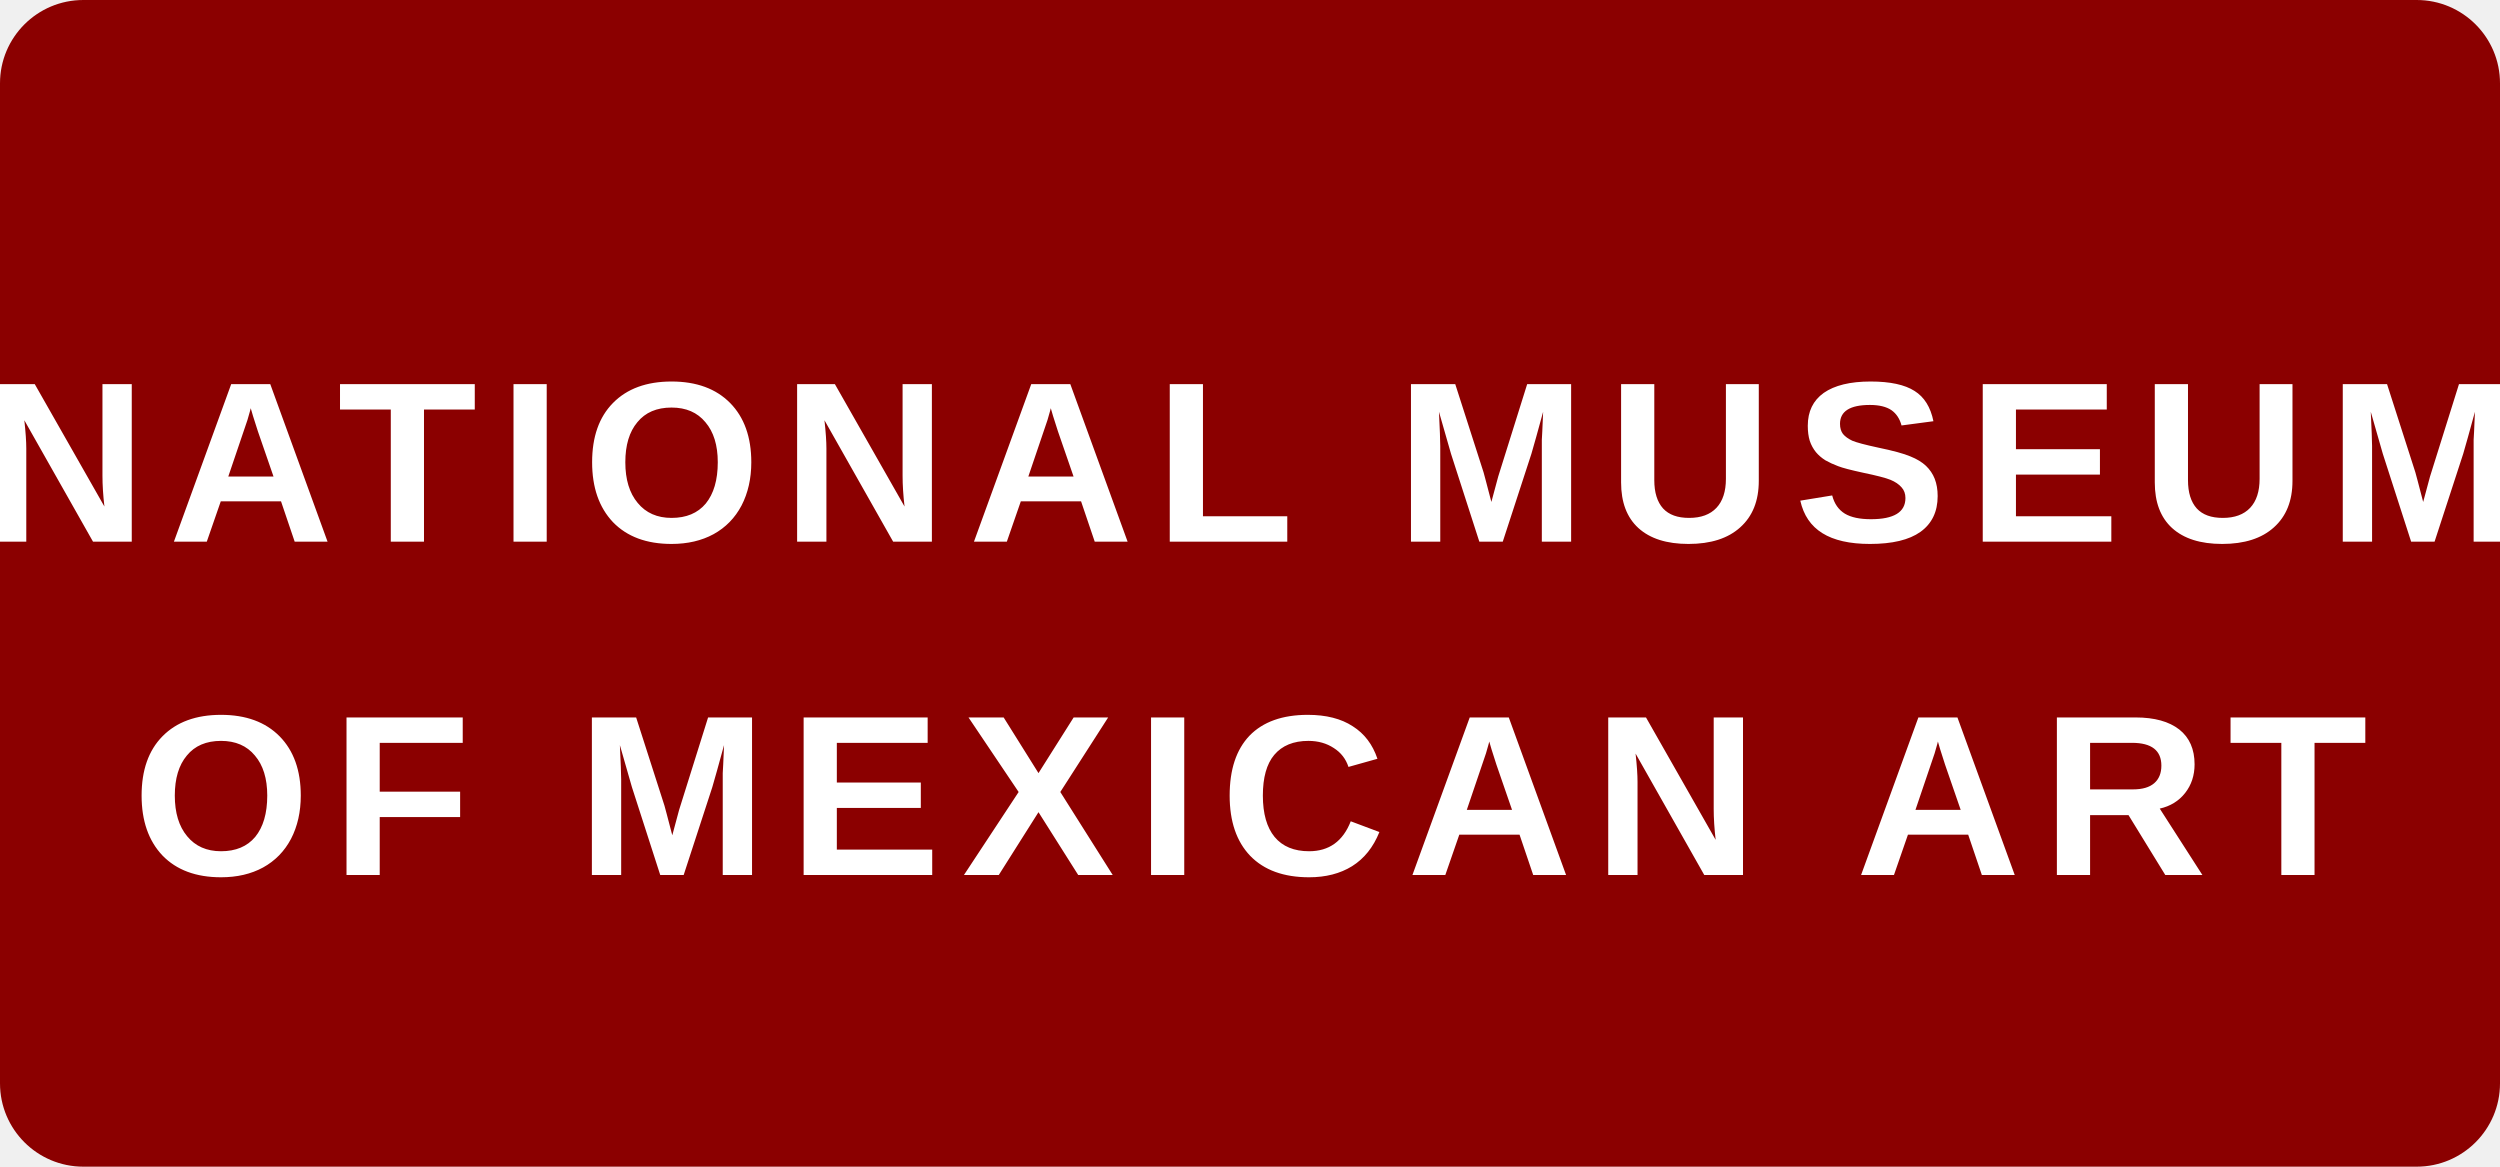
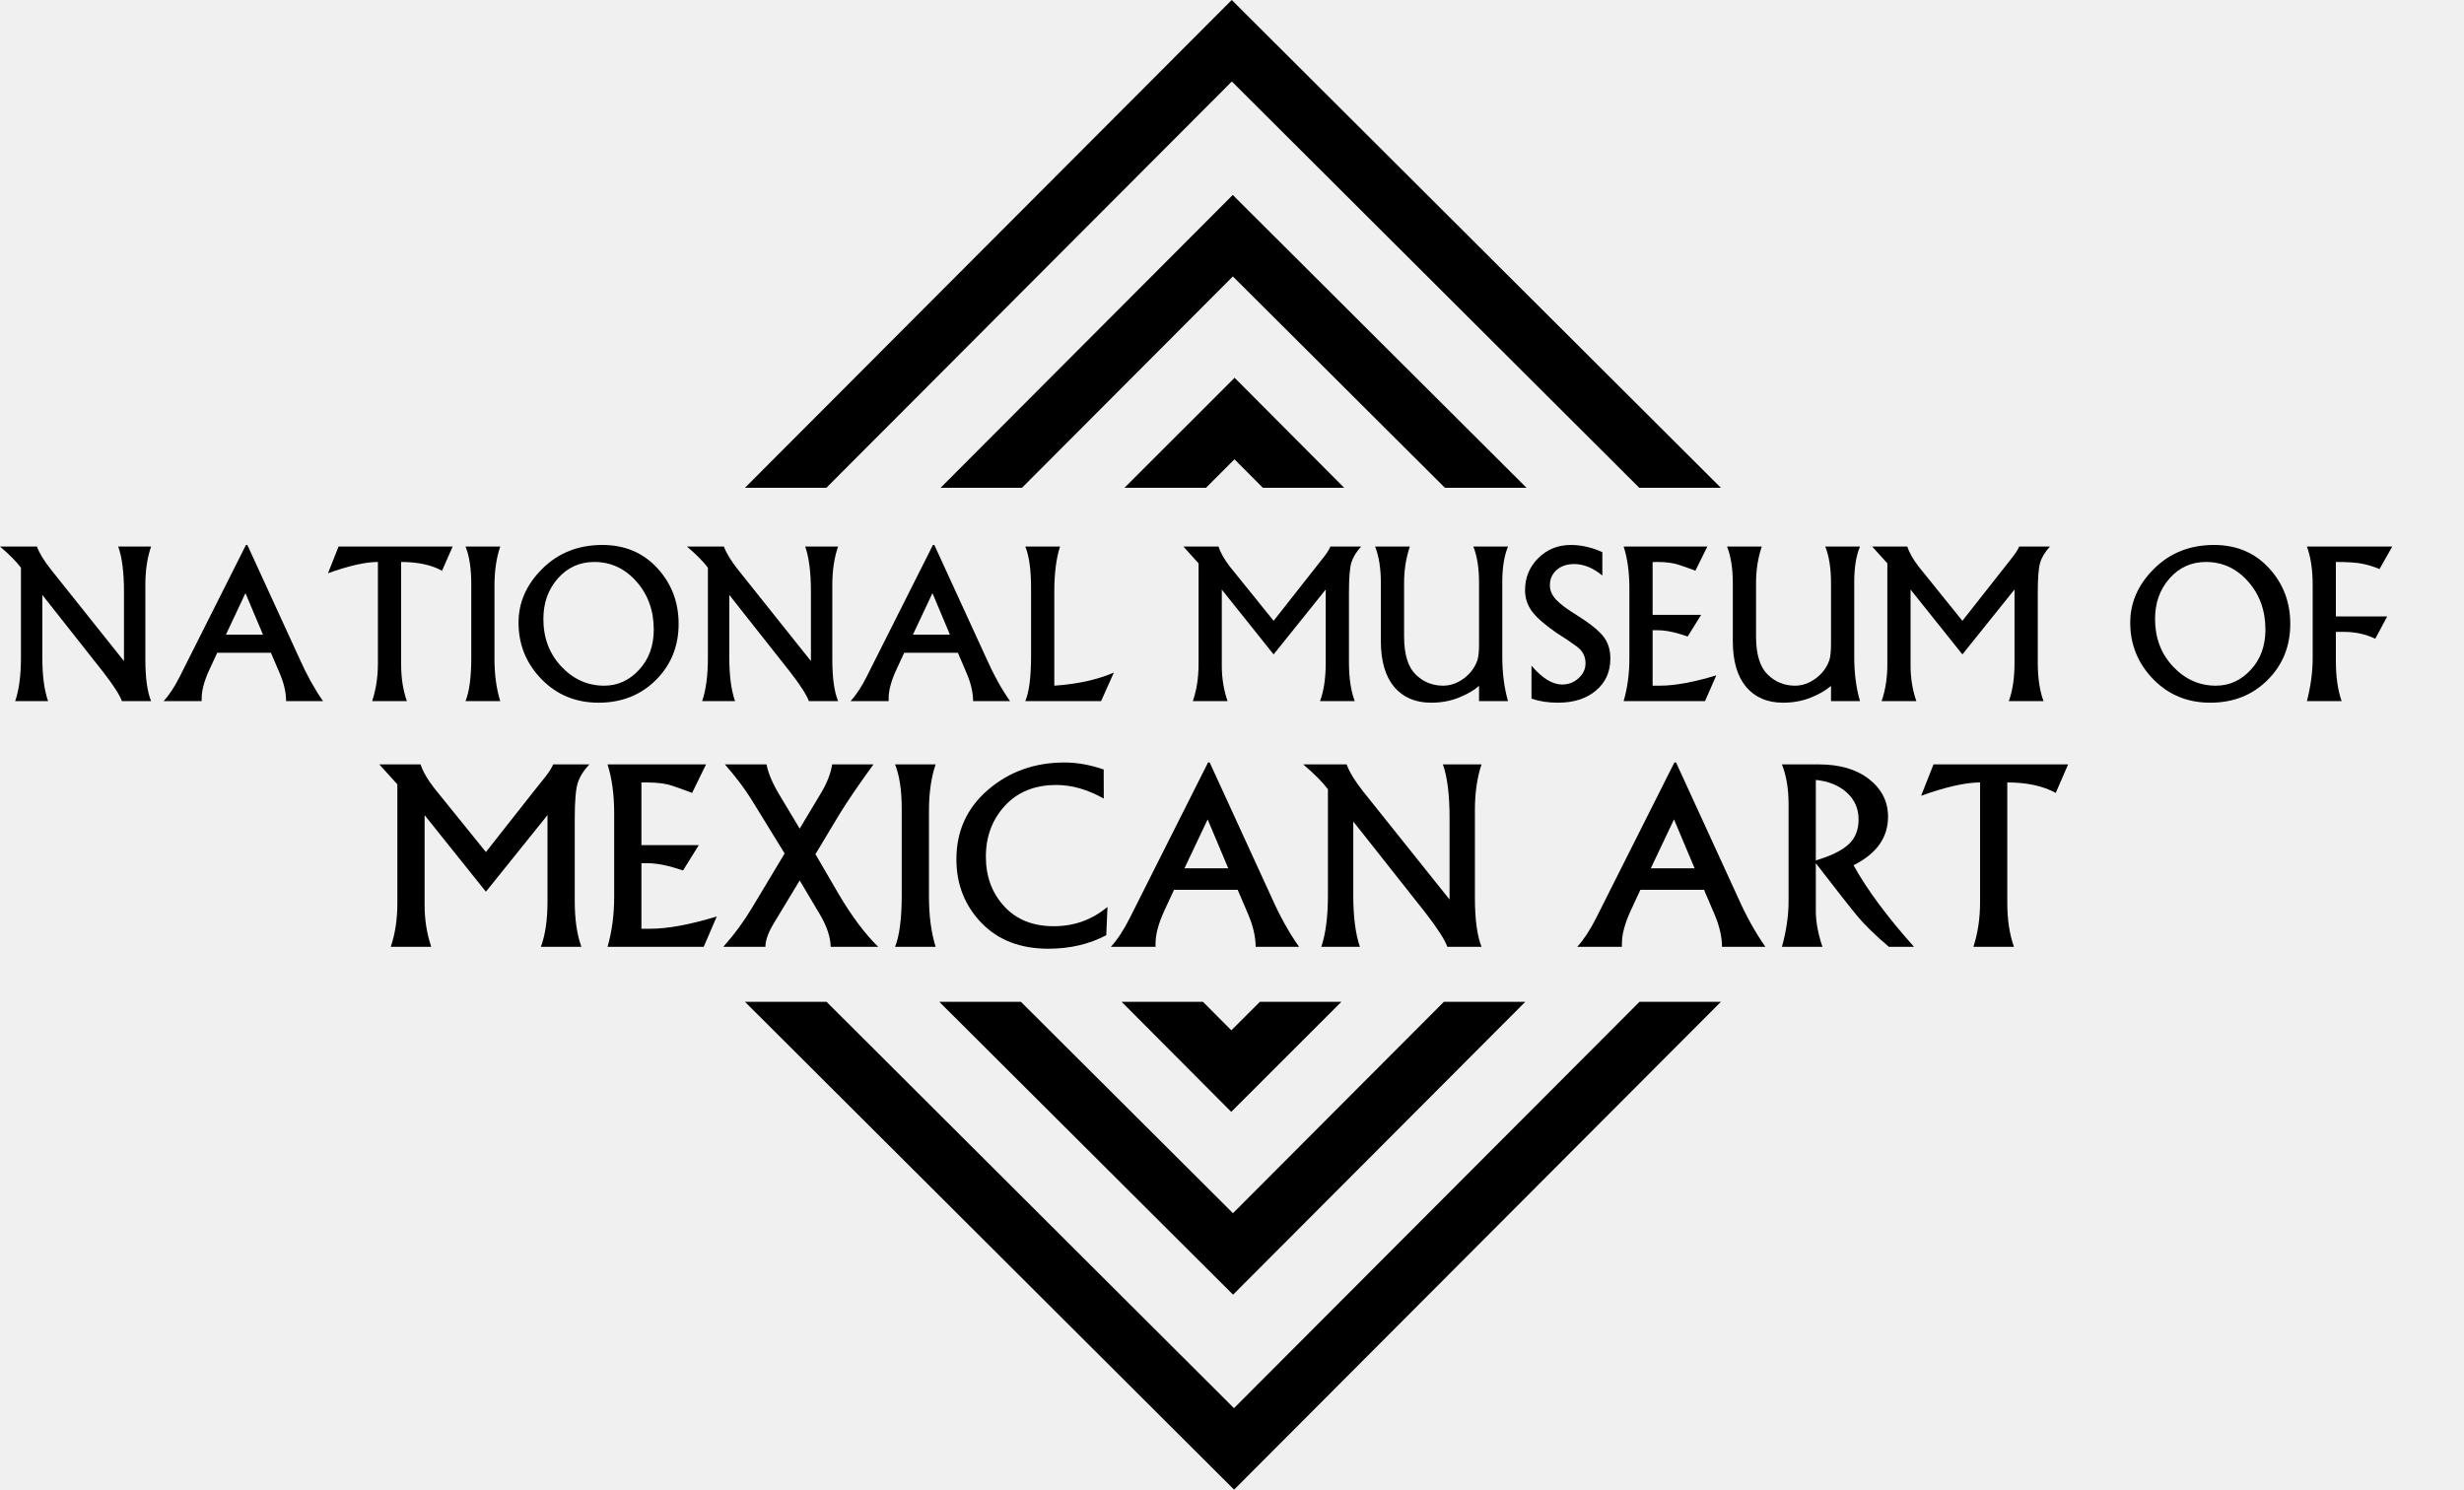
- <svg xmlns="http://www.w3.org/2000/svg" width="120" height="56" viewBox="0 0 120 56">
-   <rect width="120" height="56" rx="4" fill="#8B0000" />
-   <text x="60" y="26" text-anchor="middle" font-family="'Helvetica Neue', Arial, sans-serif" font-weight="700" font-size="11" fill="#ffffff" letter-spacing="1">NATIONAL MUSEUM</text>
-   <text x="60" y="42" text-anchor="middle" font-family="'Helvetica Neue', Arial, sans-serif" font-weight="700" font-size="11" fill="#ffffff" letter-spacing="1">OF MEXICAN ART</text>
+ <svg xmlns="http://www.w3.org/2000/svg" width="172" height="104" viewBox="0 0 172 104" fill="none">
+   <path d="M85.983 0L84.562 1.423L52 34.058H57.682C65.393 26.33 83.934 7.747 85.989 5.688C88.014 7.708 106.308 25.954 114.432 34.058H120.128L85.983 0ZM84.634 15.035L65.654 34.058H71.336C76.094 29.289 84.344 21.019 86.061 19.299C87.746 20.979 95.9 29.109 100.865 34.058H106.562L86.053 13.611L84.634 15.035ZM84.757 27.797L78.491 34.058H84.182C84.92 33.32 85.635 32.605 86.174 32.066C86.704 32.599 87.417 33.312 88.157 34.058H93.835L86.18 26.374L84.757 27.797Z" fill="currentColor" />
+   <path d="M0 38.158H2.577C2.741 38.607 3.066 39.142 3.554 39.76L8.662 46.165H8.654V41.306C8.654 39.956 8.52 38.907 8.252 38.158H10.547C10.28 38.932 10.146 39.831 10.146 40.856V46.025C10.146 47.322 10.28 48.295 10.547 48.947H8.509C8.358 48.525 7.926 47.852 7.208 46.924L2.951 41.531H2.955V45.912C2.955 47.17 3.089 48.182 3.356 48.947H1.06C1.328 48.174 1.462 47.163 1.462 45.912V39.634C1.139 39.202 0.651 38.711 0 38.158Z" fill="currentColor" />
+   <path d="M22.549 48.947H19.981H19.971C19.971 48.347 19.821 47.692 19.517 46.986L18.912 45.575H15.162L14.588 46.818C14.249 47.566 14.078 48.21 14.078 48.751C14.078 48.814 14.078 48.881 14.078 48.947H11.424C11.814 48.519 12.185 47.954 12.542 47.248L17.169 38.047H17.266L20.919 46.011C21.412 47.12 21.955 48.098 22.549 48.947ZM18.358 44.307V44.311L17.134 41.409L15.77 44.311V44.307H18.358Z" fill="currentColor" />
+   <path d="M22.896 40.021L23.633 38.158H31.597L30.857 39.845C30.106 39.437 29.154 39.234 28.001 39.234V46.364C28.001 47.341 28.135 48.202 28.403 48.947H25.979C26.245 48.135 26.38 47.263 26.38 46.327V39.234C25.523 39.234 24.361 39.495 22.896 40.021Z" fill="currentColor" />
+   <path d="M32.496 48.947C32.763 48.286 32.897 47.275 32.897 45.912V40.792C32.897 39.691 32.763 38.814 32.496 38.158H34.92C34.653 38.932 34.517 39.845 34.517 40.898V45.989C34.517 47.108 34.653 48.094 34.92 48.947H32.496Z" fill="currentColor" />
+   <path d="M36.196 43.468C36.196 42.057 36.75 40.804 37.86 39.704C38.976 38.598 40.371 38.047 42.046 38.047C43.611 38.047 44.888 38.584 45.881 39.661C46.873 40.737 47.371 42.036 47.371 43.552C47.371 45.116 46.84 46.424 45.783 47.477C44.73 48.531 43.394 49.059 41.779 49.059C40.193 49.059 38.865 48.511 37.797 47.415C36.729 46.313 36.196 45 36.196 43.468ZM37.93 43.216C37.93 44.538 38.35 45.645 39.188 46.539C40.026 47.425 41.021 47.871 42.173 47.871C43.119 47.871 43.932 47.502 44.609 46.763C45.295 46.025 45.636 45.091 45.636 43.958C45.636 42.632 45.233 41.511 44.428 40.601C43.622 39.69 42.642 39.234 41.484 39.234C40.464 39.234 39.617 39.618 38.942 40.382C38.267 41.145 37.93 42.09 37.93 43.216Z" fill="currentColor" />
+   <path d="M47.954 38.158H50.531C50.696 38.607 51.021 39.142 51.507 39.76L56.617 46.165H56.607V41.306C56.607 39.956 56.473 38.907 56.206 38.158H58.502C58.234 38.932 58.1 39.831 58.1 40.856V46.025C58.1 47.322 58.234 48.295 58.502 48.947H56.463C56.313 48.525 55.879 47.852 55.164 46.924L50.904 41.531H50.909V45.912C50.909 47.17 51.042 48.182 51.309 48.947H49.014C49.281 48.174 49.415 47.163 49.415 45.912V39.634H49.415C49.093 39.202 48.605 38.711 47.954 38.158Z" fill="currentColor" />
+   <path d="M70.504 48.947H67.934H67.927C67.927 48.347 67.774 47.692 67.469 46.986L66.867 45.575H63.117L62.542 46.818C62.202 47.566 62.032 48.21 62.032 48.751C62.032 48.814 62.032 48.881 62.032 48.947H59.378C59.767 48.519 60.139 47.954 60.495 47.248L65.124 38.047H65.222L68.874 46.011C69.365 47.12 69.908 48.098 70.504 48.947ZM66.311 44.307V44.311L65.09 41.409L63.726 44.311V44.307H66.311Z" fill="currentColor" />
+   <path d="M71.572 38.158H73.997C73.73 38.972 73.596 40.024 73.596 41.309V47.871C75.206 47.763 76.591 47.458 77.754 46.956L76.863 48.947H71.572C71.84 48.314 71.974 47.261 71.974 45.786V41.045C71.974 39.785 71.84 38.823 71.572 38.158Z" fill="currentColor" />
+   <path d="M82.608 38.158H85.057C85.195 38.584 85.466 39.058 85.865 39.577L88.905 43.342L91.756 39.718C91.99 39.428 92.213 39.144 92.426 38.868C92.641 38.591 92.789 38.355 92.867 38.158H95.015C94.671 38.533 94.444 38.907 94.33 39.283C94.22 39.656 94.164 40.369 94.164 41.417V46.25C94.164 47.325 94.298 48.224 94.566 48.947H92.144C92.409 48.252 92.543 47.353 92.543 46.25V41.156L88.905 45.688L85.281 41.156H85.288V46.475C85.288 47.35 85.422 48.174 85.689 48.947H83.265C83.532 48.187 83.666 47.325 83.666 46.362V39.331L82.608 38.158Z" fill="currentColor" />
+   <path d="M95.99 38.158H98.415C98.147 38.95 98.013 39.796 98.013 40.699V44.423C98.013 45.664 98.278 46.549 98.806 47.076C99.34 47.606 99.983 47.871 100.737 47.871C101.235 47.871 101.715 47.705 102.174 47.372C102.632 47.034 102.949 46.609 103.129 46.096C103.207 45.861 103.245 45.479 103.245 44.952V40.706C103.245 39.672 103.113 38.823 102.846 38.158H105.268C105.003 38.791 104.867 39.621 104.867 40.645V45.834C104.867 46.996 105.003 48.033 105.268 48.947H103.245V47.886C102.878 48.207 102.4 48.48 101.814 48.711C101.234 48.942 100.593 49.059 99.898 49.059C98.802 49.059 97.94 48.689 97.318 47.956C96.702 47.214 96.391 46.151 96.391 44.76V40.688C96.391 39.681 96.257 38.837 95.99 38.158Z" fill="currentColor" />
+   <path d="M106.906 46.475C107.653 47.352 108.363 47.79 109.042 47.79C109.487 47.79 109.872 47.643 110.195 47.347C110.519 47.052 110.678 46.707 110.678 46.307C110.678 45.831 110.48 45.445 110.083 45.149C109.685 44.852 109.207 44.528 108.649 44.182C107.843 43.624 107.277 43.13 106.949 42.694C106.622 42.252 106.456 41.758 106.456 41.211C106.456 40.322 106.765 39.575 107.377 38.966C107.996 38.352 108.756 38.047 109.66 38.047C110.011 38.047 110.374 38.088 110.75 38.173C111.129 38.257 111.495 38.383 111.852 38.552V40.181C111.204 39.646 110.55 39.379 109.89 39.379C109.381 39.379 108.969 39.52 108.654 39.799C108.346 40.08 108.19 40.43 108.19 40.851C108.19 41.228 108.34 41.568 108.636 41.879C108.931 42.187 109.401 42.539 110.052 42.937C110.935 43.489 111.547 43.975 111.893 44.398C112.241 44.813 112.412 45.343 112.412 45.983C112.412 46.905 112.075 47.65 111.401 48.216C110.733 48.778 109.851 49.059 108.753 49.059C108.074 49.059 107.459 48.965 106.906 48.778V46.475Z" fill="currentColor" />
+   <path d="M113.338 38.158H119.181L118.347 39.845C117.995 39.709 117.62 39.576 117.217 39.442C116.821 39.304 116.311 39.234 115.69 39.234L115.361 39.243V42.928H118.747L117.808 44.437C116.982 44.147 116.292 44.002 115.732 44.002H115.361V47.871H115.859C116.916 47.871 118.232 47.629 119.807 47.149L119.021 48.947H113.338C113.604 48.033 113.739 47.05 113.739 45.997V41.066C113.739 39.947 113.604 38.978 113.338 38.158Z" fill="currentColor" />
+   <path d="M120.558 38.158H122.982C122.715 38.95 122.581 39.796 122.581 40.699V44.423C122.581 45.664 122.845 46.549 123.374 47.076C123.906 47.606 124.55 47.871 125.304 47.871C125.803 47.871 126.283 47.705 126.739 47.372C127.201 47.034 127.517 46.609 127.696 46.096C127.773 45.861 127.814 45.479 127.814 44.952V40.706C127.814 39.672 127.679 38.823 127.413 38.158H129.836C129.569 38.791 129.435 39.621 129.435 40.645V45.834C129.435 46.996 129.569 48.033 129.836 48.947H127.814V47.886C127.444 48.207 126.969 48.48 126.381 48.711C125.802 48.942 125.162 49.059 124.464 49.059C123.369 49.059 122.508 48.689 121.887 47.956C121.269 47.214 120.959 46.151 120.959 44.76V40.688C120.959 39.681 120.823 38.837 120.558 38.158Z" fill="currentColor" />
+   <path d="M130.687 38.158H133.137C133.278 38.584 133.546 39.058 133.947 39.577L136.985 43.342L139.838 39.718C140.069 39.428 140.294 39.144 140.507 38.868C140.723 38.591 140.869 38.355 140.949 38.158H143.096C142.754 38.533 142.524 38.907 142.415 39.283C142.3 39.656 142.247 40.369 142.247 41.417V46.25C142.247 47.325 142.38 48.224 142.648 48.947H140.223C140.488 48.252 140.624 47.353 140.624 46.25V41.156L136.985 45.688L133.363 41.156H133.368V46.475C133.368 47.35 133.503 48.174 133.769 48.947H131.346C131.612 48.187 131.747 47.325 131.747 46.362V39.331H131.749L130.687 38.158Z" fill="currentColor" />
+   <path d="M148.701 43.468C148.701 42.057 149.258 40.804 150.367 39.704C151.48 38.598 152.875 38.047 154.549 38.047C156.115 38.047 157.394 38.584 158.384 39.661C159.378 40.737 159.873 42.036 159.873 43.552C159.873 45.116 159.346 46.424 158.286 47.477C157.232 48.531 155.898 49.059 154.283 49.059C152.695 49.059 151.37 48.511 150.303 47.415C149.235 46.313 148.701 45 148.701 43.468ZM150.434 43.216C150.434 44.538 150.853 45.645 151.693 46.539C152.529 47.425 153.525 47.871 154.677 47.871C155.623 47.871 156.435 47.502 157.115 46.763C157.799 46.025 158.139 45.091 158.139 43.958C158.139 42.632 157.737 41.511 156.932 40.601C156.127 39.69 155.145 39.234 153.988 39.234C152.969 39.234 152.12 39.618 151.446 40.382C150.771 41.145 150.434 42.09 150.434 43.216Z" fill="currentColor" />
+   <path d="M161.036 48.947C161.303 47.898 161.437 46.9 161.437 45.954V40.842C161.437 39.788 161.303 38.893 161.036 38.158H166.992L166.101 39.732C165.702 39.561 165.305 39.437 164.909 39.359C164.512 39.276 163.895 39.234 163.056 39.234V39.243V43.039H166.638L165.804 44.597C165.145 44.275 164.414 44.114 163.604 44.114H163.056V46.151C163.056 47.275 163.194 48.207 163.46 48.947H161.036Z" fill="currentColor" />
+   <path d="M26.477 53.367H29.357C29.524 53.87 29.847 54.428 30.325 55.041L33.919 59.487L37.29 55.207C37.568 54.865 37.834 54.53 38.09 54.205C38.345 53.878 38.519 53.599 38.614 53.367H41.137C40.726 53.809 40.453 54.251 40.321 54.694C40.187 55.136 40.12 55.976 40.12 57.215V62.92C40.12 64.19 40.275 65.252 40.584 66.103H37.754C38.064 65.285 38.219 64.224 38.219 62.92V56.908H38.217L33.919 62.255L29.638 56.908H29.64V63.185C29.64 64.219 29.794 65.19 30.104 66.103H27.274C27.583 65.207 27.738 64.19 27.738 63.053V54.751H27.73L26.477 53.367Z" fill="currentColor" />
+   <path d="M42.409 53.367H49.286L48.313 55.357C47.898 55.197 47.451 55.036 46.976 54.876C46.505 54.709 45.902 54.627 45.165 54.627H44.775V59.005H48.777L47.68 60.774C46.7 60.436 45.879 60.266 45.215 60.266H44.775V64.843H45.364C46.614 64.843 48.172 64.554 50.037 63.981L49.122 66.103H42.409C42.718 65.026 42.873 63.865 42.873 62.621V56.8C42.873 55.478 42.718 54.334 42.409 53.367Z" fill="currentColor" />
+   <path d="M50.491 66.103C51.271 65.225 51.942 64.309 52.507 63.359L54.772 59.585H54.771L52.487 55.871C52 55.081 51.371 54.246 50.602 53.367H53.506C53.633 53.998 53.93 54.699 54.396 55.473L55.817 57.844H55.826L57.262 55.449C57.71 54.719 57.987 54.025 58.092 53.367H60.971C59.893 54.853 59.095 56.022 58.582 56.874L56.922 59.635H56.922L58.544 62.422C59.469 63.986 60.389 65.212 61.303 66.103H57.987C57.97 65.418 57.723 64.672 57.247 63.865L55.827 61.477H55.818L54.035 64.429C53.63 65.092 53.429 65.65 53.429 66.103H50.491Z" fill="currentColor" />
+   <path d="M62.481 66.103C62.791 65.323 62.945 64.129 62.945 62.521V56.475C62.945 55.178 62.791 54.141 62.481 53.367H65.311C65.001 54.279 64.847 55.357 64.847 56.601V62.612C64.847 63.934 65.001 65.097 65.311 66.103H62.481Z" fill="currentColor" />
+   <path d="M77.044 53.723L77.049 55.755C75.926 55.12 74.823 54.804 73.739 54.804C72.234 54.804 71.036 55.288 70.146 56.255C69.261 57.221 68.819 58.405 68.819 59.81C68.819 61.191 69.244 62.345 70.096 63.272C70.947 64.202 72.102 64.665 73.561 64.665C74.977 64.665 76.226 64.216 77.309 63.317L77.223 65.291C76.034 65.921 74.686 66.236 73.18 66.236C71.221 66.236 69.659 65.63 68.497 64.419C67.341 63.21 66.762 61.733 66.762 59.991C66.762 58.023 67.498 56.407 68.969 55.141C70.446 53.87 72.228 53.234 74.314 53.234C75.188 53.234 76.098 53.396 77.044 53.723Z" fill="currentColor" />
+   <path d="M90.679 66.103H87.65C87.65 65.396 87.47 64.625 87.11 63.789L86.398 62.123H81.954L81.271 63.59C80.867 64.475 80.664 65.235 80.664 65.87C80.664 65.949 80.664 66.025 80.664 66.103H77.544C78.003 65.6 78.443 64.931 78.862 64.096L84.327 53.234H84.443L88.754 62.637C89.335 63.948 89.977 65.102 90.679 66.103ZM85.742 60.62V60.63L84.3 57.206L82.678 60.63V60.62H85.742Z" fill="currentColor" />
+   <path d="M90.971 53.367H94.001C94.195 53.897 94.579 54.528 95.155 55.257L101.201 62.819H101.187V57.081C101.187 55.489 101.032 54.251 100.722 53.367H103.419C103.112 54.279 102.956 55.34 102.956 56.551V62.654C102.956 64.185 103.112 65.335 103.419 66.103H101.032C100.855 65.605 100.343 64.81 99.495 63.715L94.462 57.348H94.466V62.521C94.466 64.008 94.62 65.202 94.929 66.103H92.232C92.542 65.19 92.696 63.996 92.696 62.521V55.108H92.701C92.317 54.599 91.742 54.02 90.971 53.367Z" fill="currentColor" />
+   <path d="M123.232 66.103H120.203C120.203 65.396 120.024 64.625 119.664 63.789L118.951 62.123H114.507L113.825 63.59C113.42 64.475 113.219 65.235 113.219 65.87C113.219 65.949 113.219 66.025 113.219 66.103H110.099C110.557 65.6 110.996 64.931 111.417 64.096L116.88 53.234H116.998L121.309 62.637C121.889 63.948 122.531 65.102 123.232 66.103ZM118.296 60.62V60.63L116.853 57.206L115.231 60.63V60.62H118.296Z" fill="currentColor" />
+   <path d="M124.388 66.103C124.697 64.986 124.852 63.925 124.852 62.92V56.152C124.852 55.074 124.697 54.146 124.388 53.367H126.963C128.43 53.367 129.601 53.712 130.48 54.403C131.357 55.094 131.795 55.968 131.795 57.023C131.795 58.477 130.992 59.606 129.385 60.406C130.32 62.097 131.727 63.996 133.607 66.103H131.856C130.922 65.313 130.187 64.599 129.657 63.963C129.126 63.323 128.159 62.09 126.754 60.266V63.583C126.754 64.363 126.909 65.202 127.218 66.103H124.388ZM126.754 54.45V60.067C127.74 59.784 128.485 59.428 128.987 58.998C129.489 58.562 129.739 57.967 129.739 57.217C129.739 56.46 129.466 55.834 128.92 55.336C128.374 54.839 127.652 54.544 126.754 54.45Z" fill="currentColor" />
+   <path d="M134.105 55.556L134.968 53.367H144.366L143.502 55.357C142.612 54.87 141.486 54.627 140.119 54.627V63.053C140.119 64.207 140.274 65.225 140.584 66.103H137.754C138.063 65.146 138.219 64.116 138.219 63.01V54.627C137.206 54.627 135.836 54.937 134.105 55.556Z" fill="currentColor" />
+   <path d="M86.146 104L87.567 102.576L120.129 69.941H114.446C106.736 77.669 88.194 96.253 86.139 98.312C84.115 96.292 65.821 78.046 57.696 69.941H52L86.146 104ZM87.495 88.965L106.475 69.941H100.792C96.035 74.711 87.784 82.98 86.067 84.701C84.383 83.02 76.228 74.891 71.264 69.941H65.567L86.075 90.389L87.495 88.965ZM87.372 76.203L93.638 69.941H87.947C87.209 70.679 86.494 71.394 85.955 71.933C85.424 71.401 84.712 70.687 83.97 69.941H78.293L85.947 77.626L87.372 76.203Z" fill="currentColor" />
</svg>
